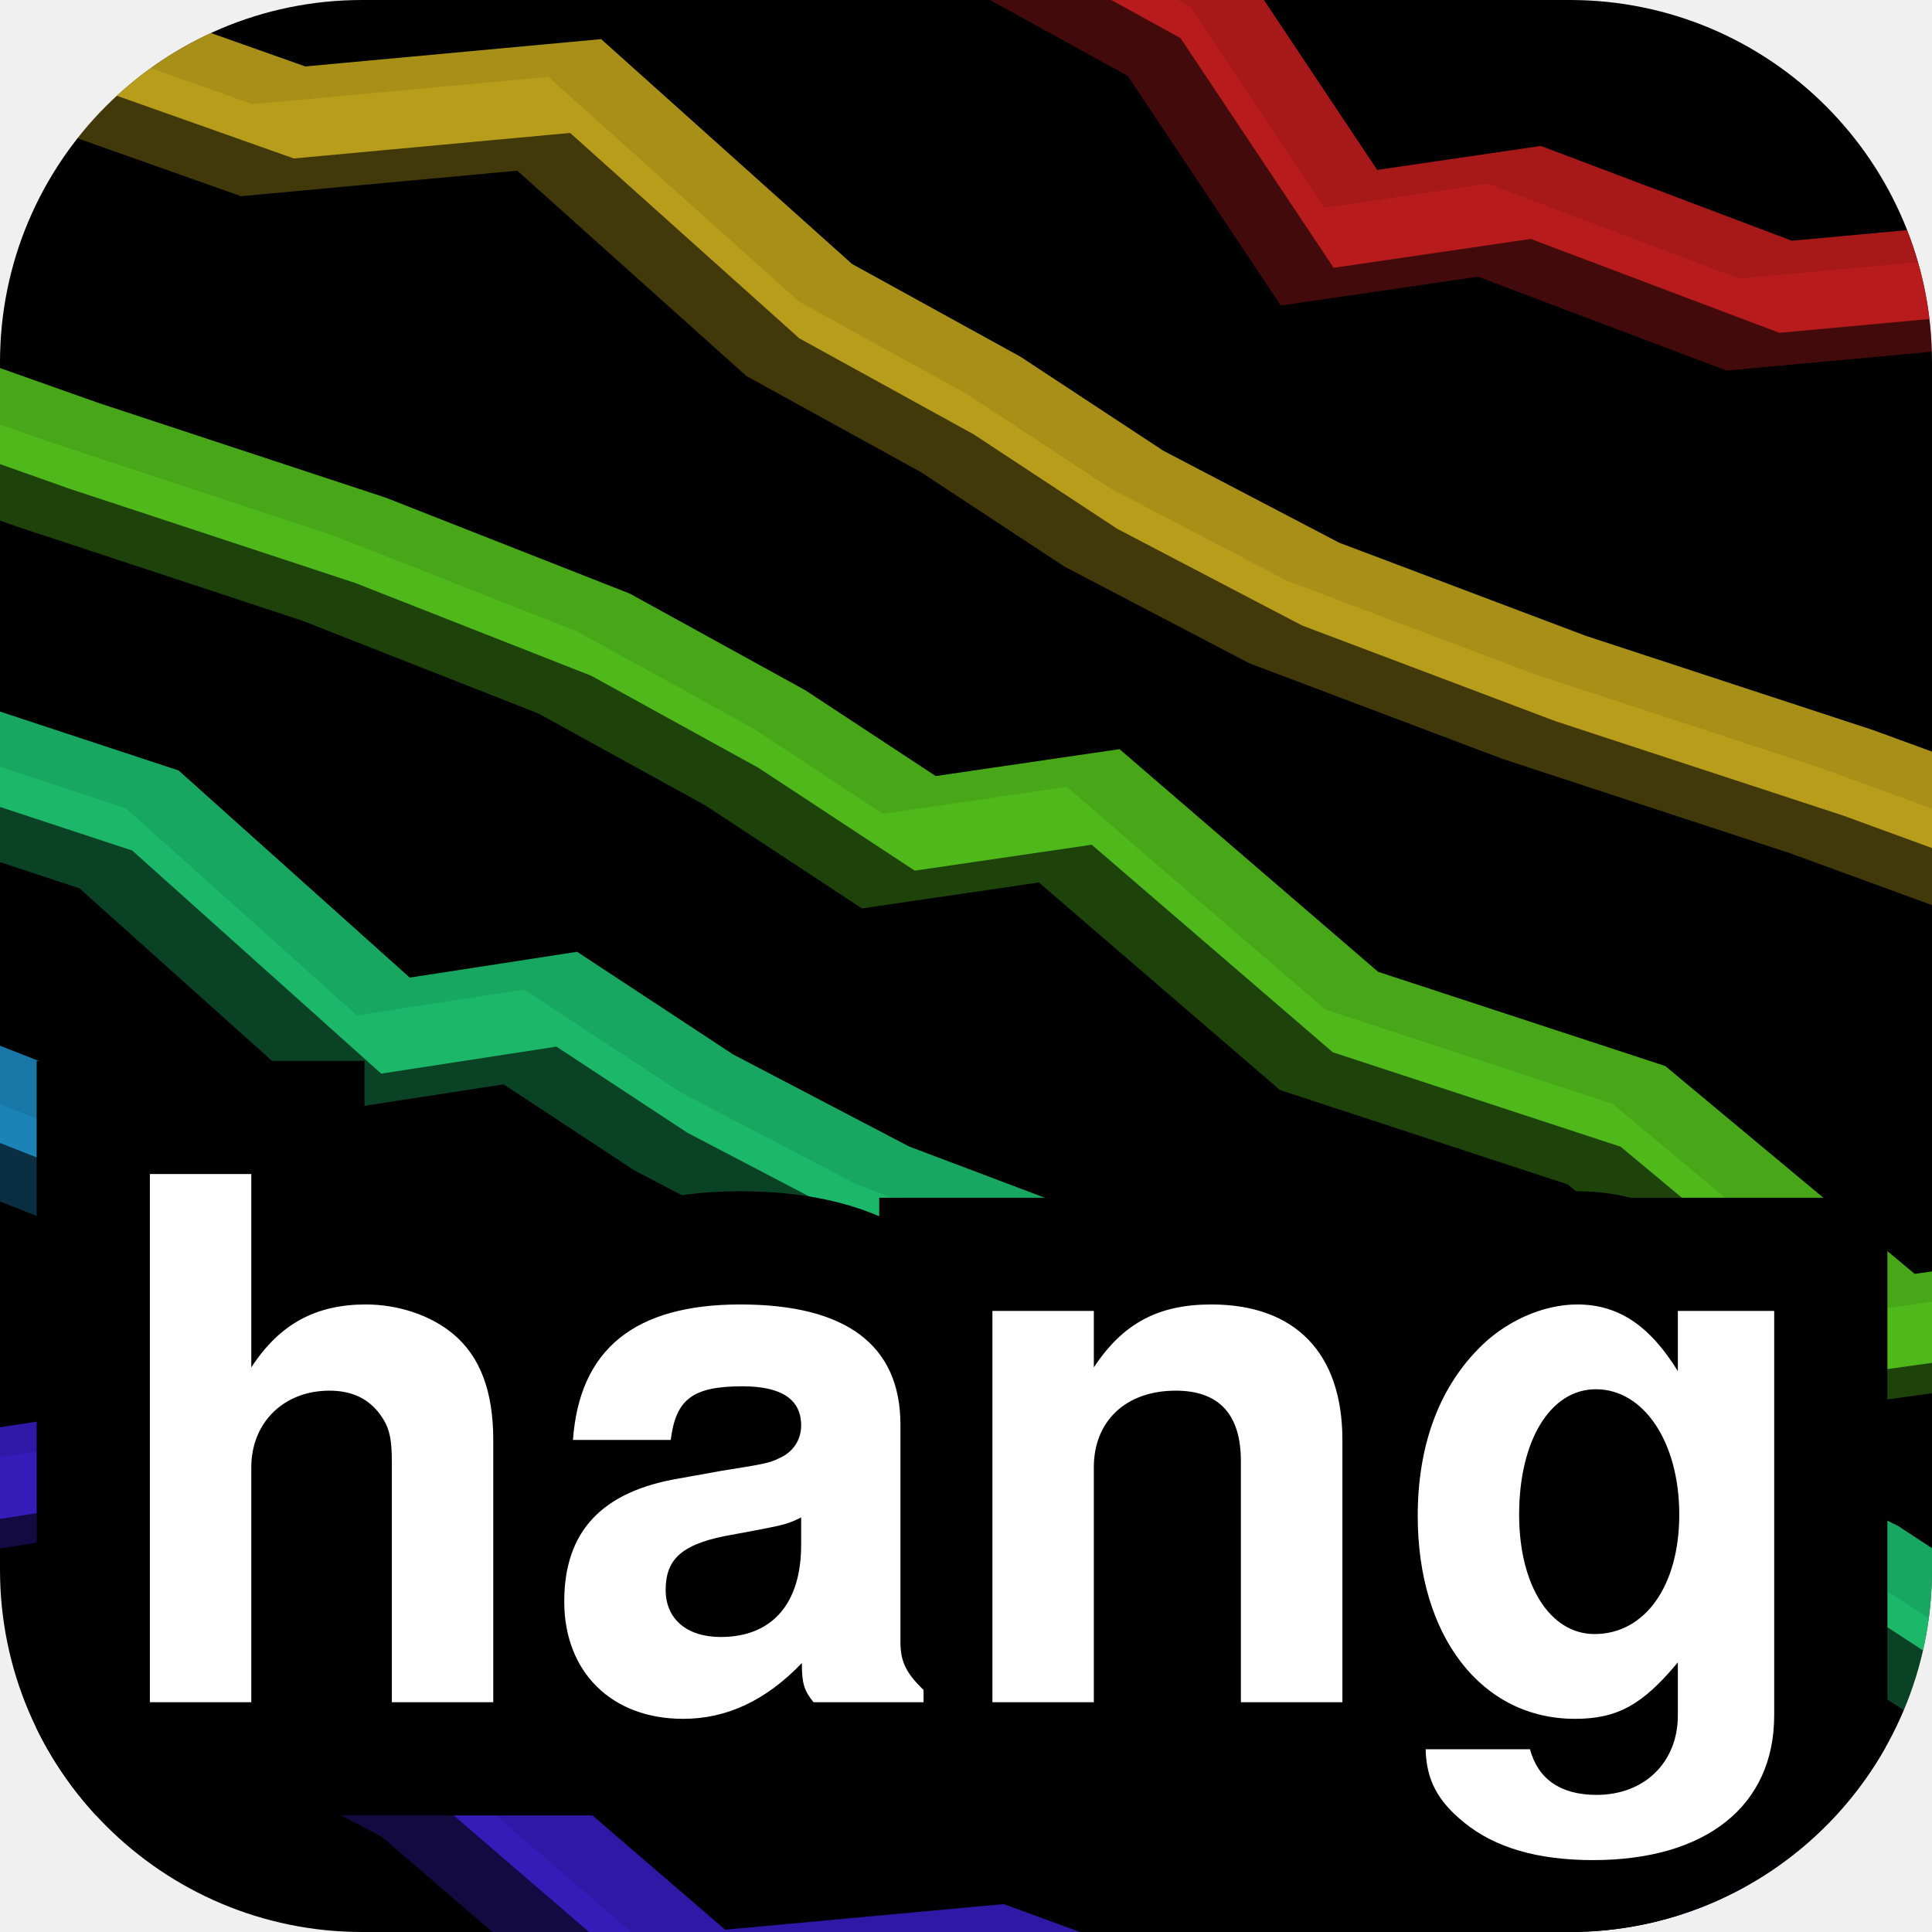
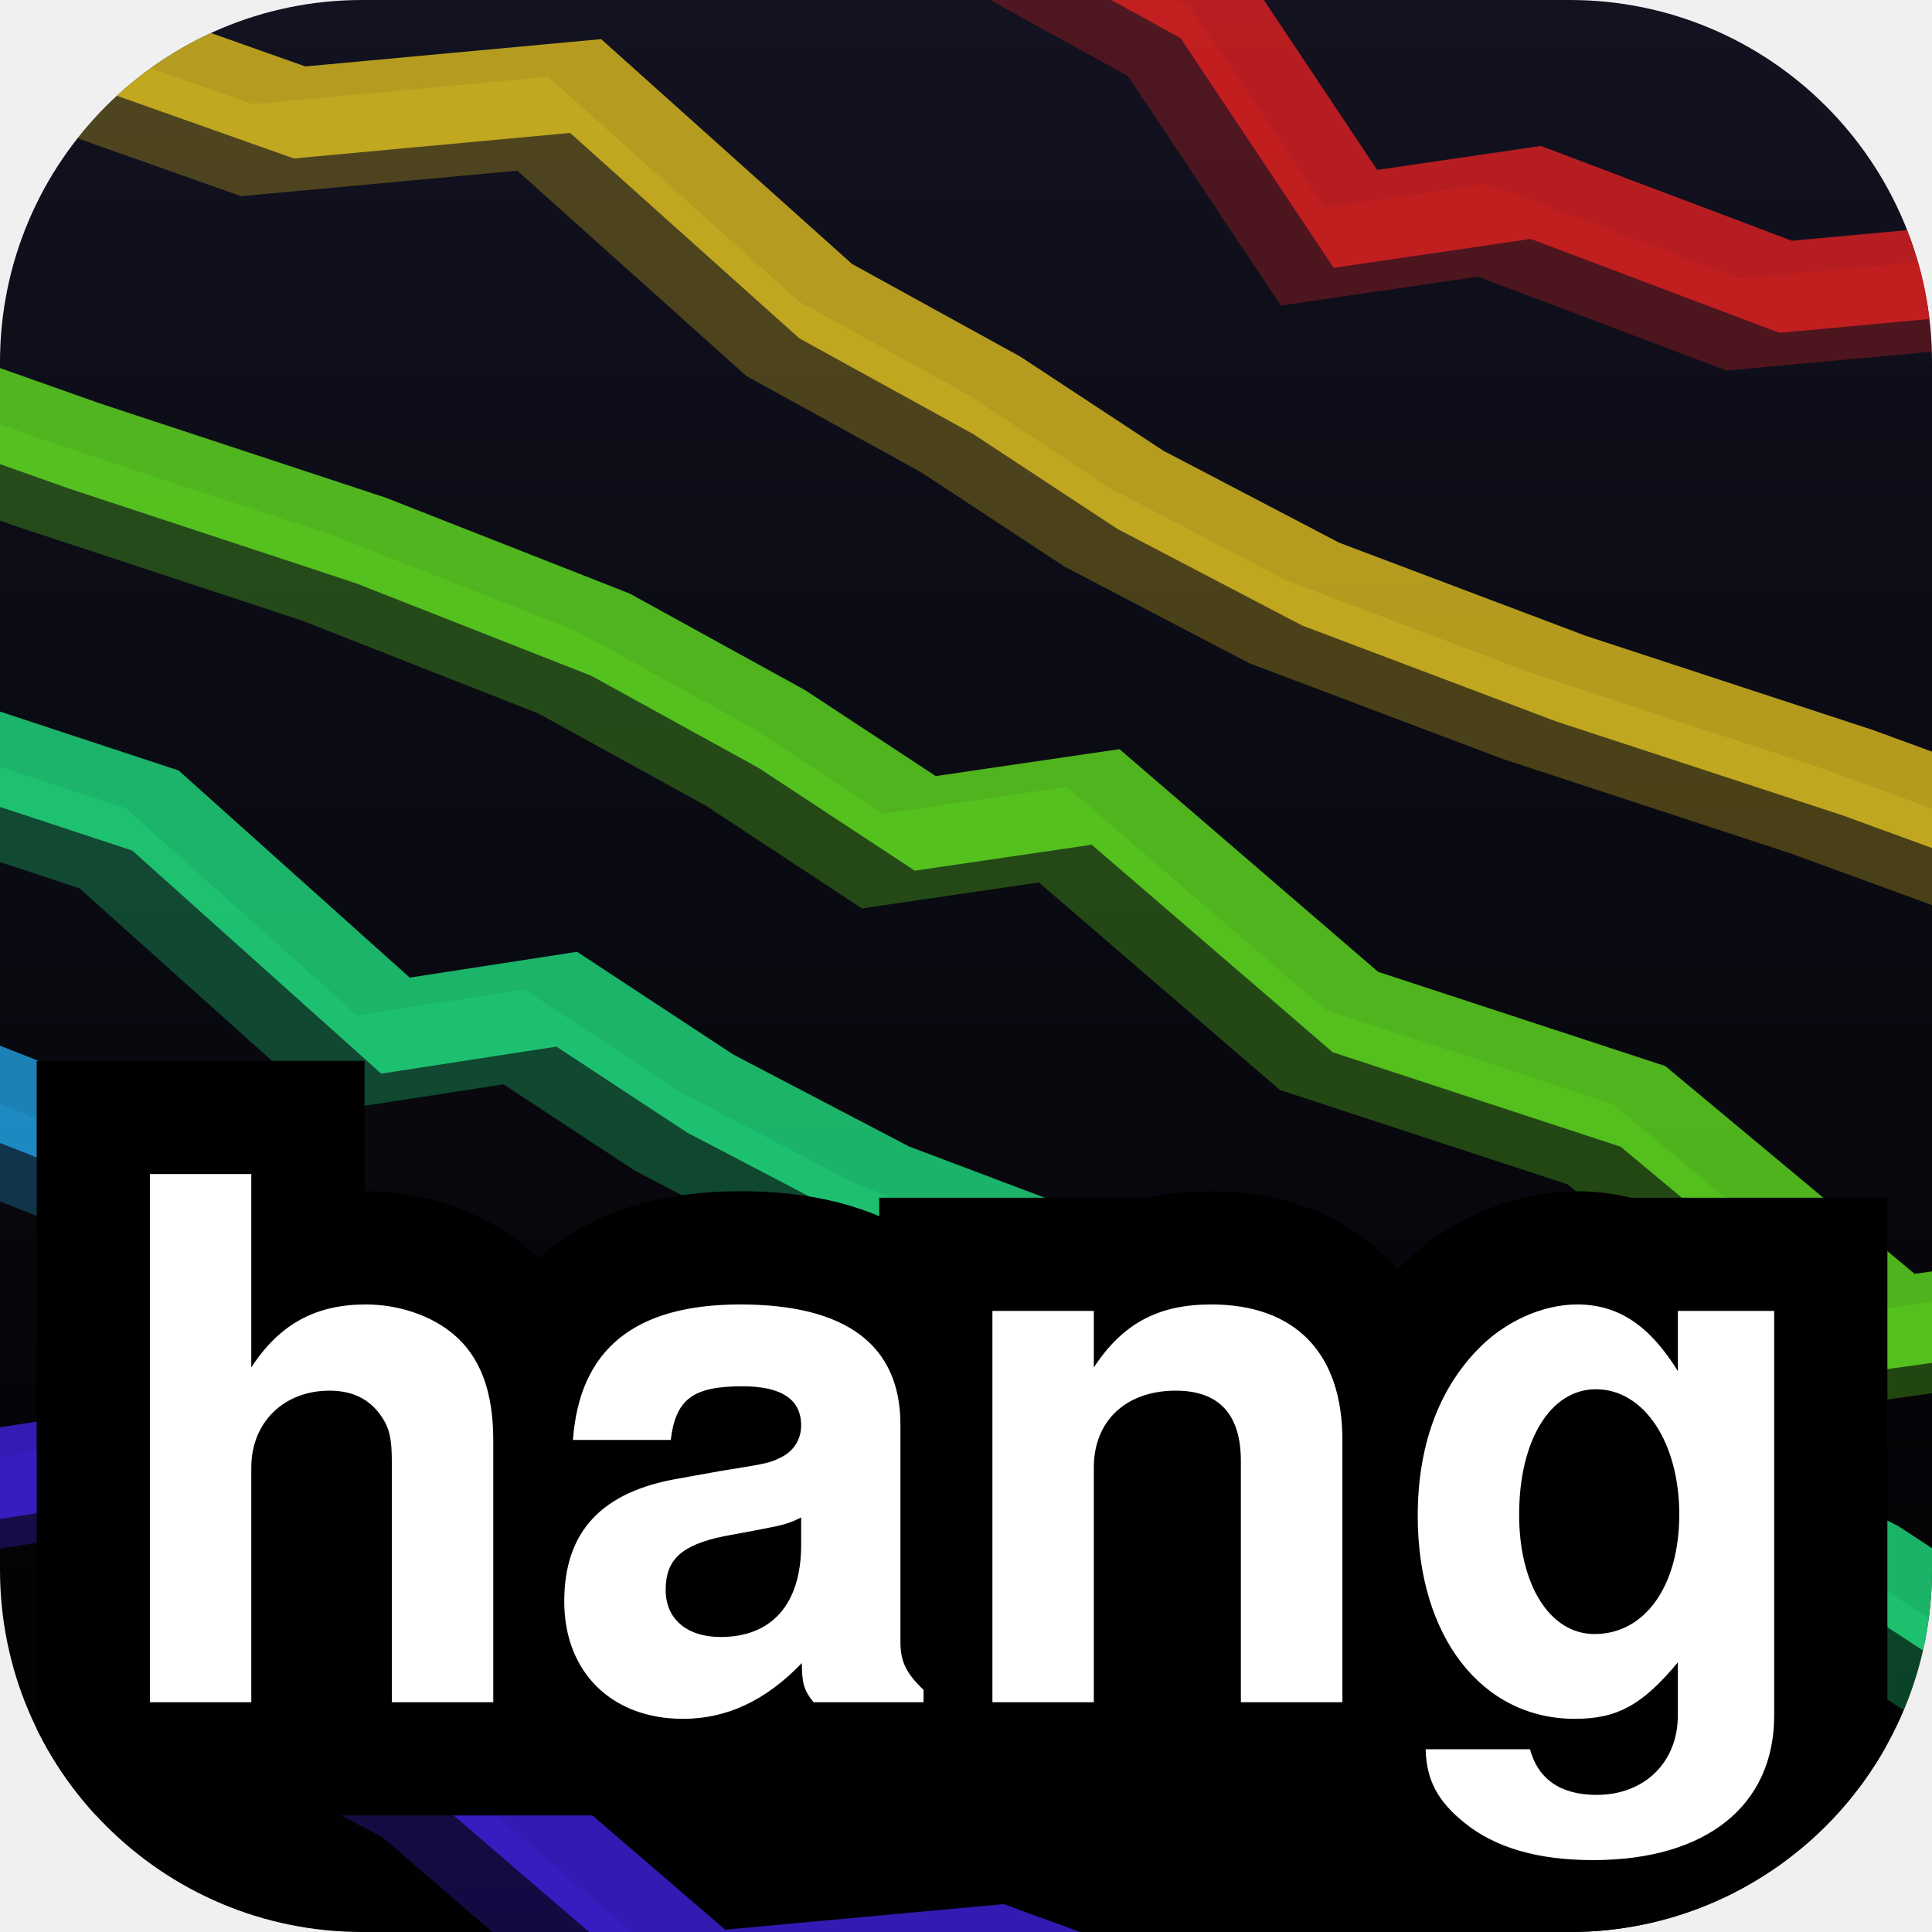
<svg xmlns="http://www.w3.org/2000/svg" width="256" height="256" viewBox="0 0 256 256">
  <defs>
    <clipPath id="rounded-corner">
      <rect x="0" y="0" width="100%" height="100%" rx="48" ry="48" />
    </clipPath>
+     <linearGradient id="bg" x1="0%" y1="0%" x2="0%" y2="100%">
+       <stop offset="0%" stop-color="hsl(240, 30%, 10%)" />
+       <stop offset="100%" stop-color="black" />
+     </linearGradient>
  </defs>
  <g clip-path="url(#rounded-corner)">
-     <rect width="100%" height="100%" fill="black" />
+     <rect width="100%" height="100%" fill="url(#bg)" />
    <g stroke-linecap="round" stroke-width="12" fill="none" opacity="0.3">
      <path stroke="hsl(0, 75%, 50%)" d="M -107.0, -91.0 L -70.1, -94.5 L -40.9, -82.0 L -20.1, -69.5 L -0.6, -57.0 L 25.9, -44.5 L 61.2, -32.0 L 99.1, -35.5 L 130.9, -7.0 L 153.6, 5.5 L 172.6, 34.0 L 196.5, 30.5 L 229.6, 43.0 L 267.7, 39.5 L 301.9, 68.0 L 327.0, 80.5 L 346.1, 93.0" />
      <path stroke="hsl(50, 75%, 50%)" d="M -98.6, -58.6 L -69.4, -30.1 L -48.6, -17.6 L -29.1, 10.9 L -2.6, 7.4 L 32.7, 19.9 L 70.6, 16.4 L 102.4, 44.9 L 125.1, 57.4 L 144.1, 69.9 L 168.0, 82.4 L 201.1, 94.9 L 239.2, 107.4 L 273.4, 119.9 L 298.5, 132.4 L 317.6, 144.9 L 339.4, 141.4" />
      <path stroke="hsl(100, 75%, 50%)" d="M -97.9, 14.1 L -77.1, 26.6 L -57.6, 39.1 L -31.1, 51.6 L 4.2, 64.1 L 42.1, 76.6 L 73.9, 89.1 L 96.6, 101.6 L 115.6, 114.1 L 139.5, 110.6 L 172.6, 139.1 L 210.7, 151.6 L 244.9, 180.1 L 270.0, 176.6 L 289.1, 189.1 L 310.9, 201.6 L 341.5, 214.1" />
      <path stroke="hsl(150, 75%, 50%)" d="M -105.6, 62.4 L -86.1, 74.9 L -59.6, 71.4 L -24.3, 99.9 L 13.6, 112.4 L 45.4, 140.9 L 68.1, 137.4 L 87.1, 149.9 L 111.0, 162.4 L 144.1, 174.9 L 182.2, 187.4 L 216.4, 199.9 L 241.5, 212.4 L 260.6, 224.9 L 282.4, 237.4 L 313.0, 265.9 L 350.5, 262.4" />
      <path stroke="hsl(200, 75%, 50%)" d="M -114.6, 109.4 L -88.1, 121.9 L -52.8, 134.4 L -14.9, 146.9 L 16.9, 159.4 L 39.6, 171.9 L 58.6, 184.4 L 82.5, 196.9 L 115.6, 225.4 L 153.7, 221.9 L 187.9, 234.4 L 213.0, 230.9 L 232.1, 259.4 L 253.9, 271.9 L 284.5, 300.4 L 322.0, 296.9 L 358.1, 309.4" />
      <path stroke="hsl(250, 75%, 50%)" d="M -116.6, 163.4 L -81.3, 191.9 L -43.4, 188.4 L -11.6, 200.9 L 11.1, 197.4 L 30.1, 225.9 L 54.0, 238.4 L 87.1, 266.9 L 125.2, 263.4 L 159.4, 275.9 L 184.5, 288.4 L 203.6, 300.9 L 225.4, 313.4 L 256.0, 325.9 L 293.5, 322.4 L 329.6, 350.9 L 357.4, 363.4" />
      <path stroke="hsl(300, 75%, 50%)" d="M -109.8, 242.2 L -71.9, 238.7 L -40.1, 251.2 L -17.4, 263.7 L 1.6, 276.2 L 25.5, 288.7 L 58.6, 301.2 L 96.7, 297.7 L 130.9, 326.2 L 156.0, 338.7 L 175.1, 367.2 L 196.9, 363.7 L 227.5, 376.2 L 265.0, 372.7 L 301.1, 401.2 L 328.9, 413.7 L 348.9, 426.2" />
    </g>
-     <g stroke-linecap="round" stroke-width="12" fill="none" opacity="0.75">
+     <g stroke-linecap="round" stroke-width="12" fill="none" opacity="0.8">
      <path stroke="hsl(0, 75%, 50%)" d="M -100.0, -96.0 L -63.1, -99.5 L -33.9, -87.0 L -13.1, -74.5 L 6.4, -62.0 L 32.9, -49.5 L 68.2, -37.0 L 106.1, -40.5 L 137.9, -12.0 L 160.6, 0.5 L 179.6, 29.0 L 203.5, 25.5 L 236.6, 38.0 L 274.7, 34.5 L 308.9, 63.0 L 334.0, 75.5 L 353.1, 88.0" />
      <path stroke="hsl(50, 75%, 50%)" d="M -91.6, -63.6 L -62.4, -35.1 L -41.6, -22.6 L -22.1, 5.9 L 4.4, 2.4 L 39.7, 14.9 L 77.6, 11.4 L 109.4, 39.9 L 132.1, 52.4 L 151.1, 64.9 L 175.0, 77.4 L 208.1, 89.9 L 246.2, 102.4 L 280.4, 114.9 L 305.5, 127.4 L 324.6, 139.9 L 346.4, 136.4" />
      <path stroke="hsl(100, 75%, 50%)" d="M -90.9, 9.1 L -70.1, 21.6 L -50.6, 34.1 L -24.1, 46.6 L 11.2, 59.1 L 49.1, 71.6 L 80.9, 84.1 L 103.6, 96.6 L 122.6, 109.1 L 146.5, 105.6 L 179.6, 134.1 L 217.7, 146.6 L 251.9, 175.1 L 277.0, 171.6 L 296.1, 184.1 L 317.9, 196.6 L 348.5, 209.1" />
      <path stroke="hsl(150, 75%, 50%)" d="M -98.6, 57.4 L -79.1, 69.9 L -52.6, 66.4 L -17.3, 94.9 L 20.6, 107.4 L 52.4, 135.9 L 75.1, 132.4 L 94.1, 144.9 L 118.0, 157.4 L 151.1, 169.9 L 189.2, 182.4 L 223.4, 194.9 L 248.5, 207.4 L 267.6, 219.9 L 289.4, 232.4 L 320.0, 260.9 L 357.5, 257.4" />
      <path stroke="hsl(200, 75%, 50%)" d="M -107.6, 104.4 L -81.1, 116.9 L -45.8, 129.4 L -7.9, 141.9 L 23.9, 154.4 L 46.6, 166.9 L 65.6, 179.4 L 89.5, 191.9 L 122.6, 220.4 L 160.7, 216.9 L 194.9, 229.4 L 220.0, 225.9 L 239.1, 254.4 L 260.9, 266.9 L 291.5, 295.4 L 329.0, 291.9 L 365.1, 304.4" />
      <path stroke="hsl(250, 75%, 50%)" d="M -109.6, 158.4 L -74.3, 186.9 L -36.4, 183.4 L -4.6, 195.9 L 18.1, 192.4 L 37.1, 220.9 L 61.0, 233.4 L 94.1, 261.9 L 132.2, 258.4 L 166.4, 270.9 L 191.5, 283.4 L 210.6, 295.9 L 232.4, 308.4 L 263.0, 320.9 L 300.5, 317.4 L 336.6, 345.9 L 364.4, 358.4" />
      <path stroke="hsl(300, 75%, 50%)" d="M -102.8, 237.2 L -64.9, 233.7 L -33.1, 246.2 L -10.4, 258.7 L 8.6, 271.2 L 32.5, 283.7 L 65.6, 296.2 L 103.7, 292.7 L 137.9, 321.2 L 163.0, 333.7 L 182.1, 362.2 L 203.9, 358.7 L 234.5, 371.2 L 272.0, 367.7 L 308.1, 396.2 L 335.9, 408.7 L 355.9, 421.2" />
    </g>
    <text x="128" y="192" font-weight="bold" text-anchor="middle" dominant-baseline="middle" font-size="96" font-family="Monserrat, Helvetica, Arial, sans-serif" fill="white" stroke="black" stroke-width="30" paint-order="stroke">hang</text>
  </g>
</svg>
